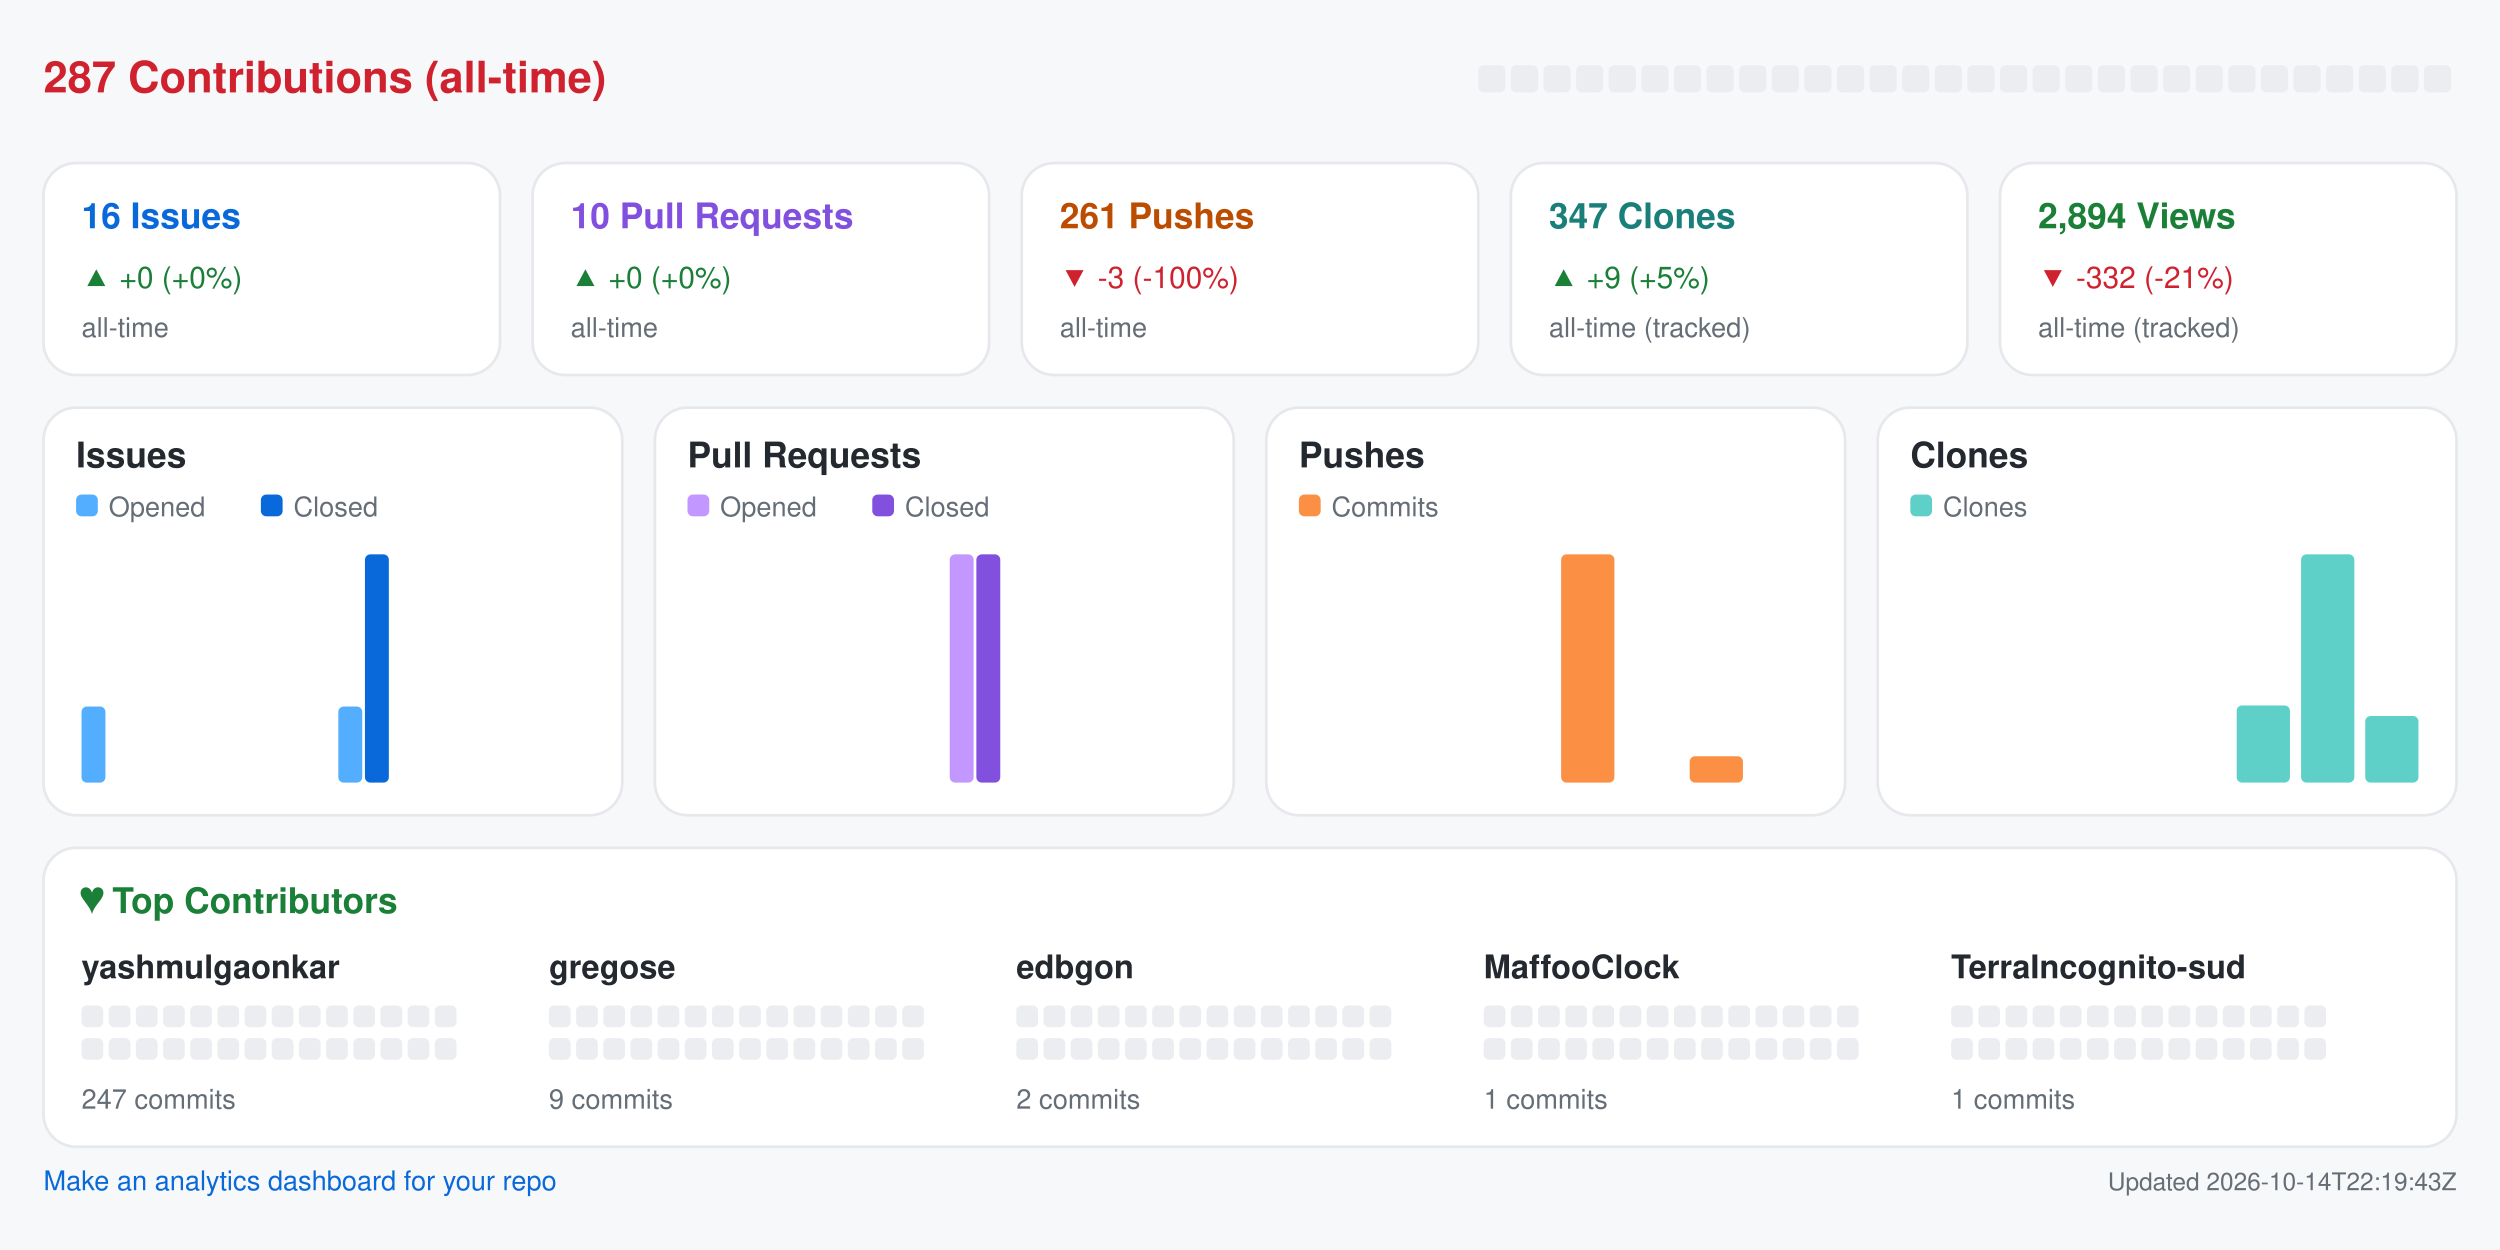
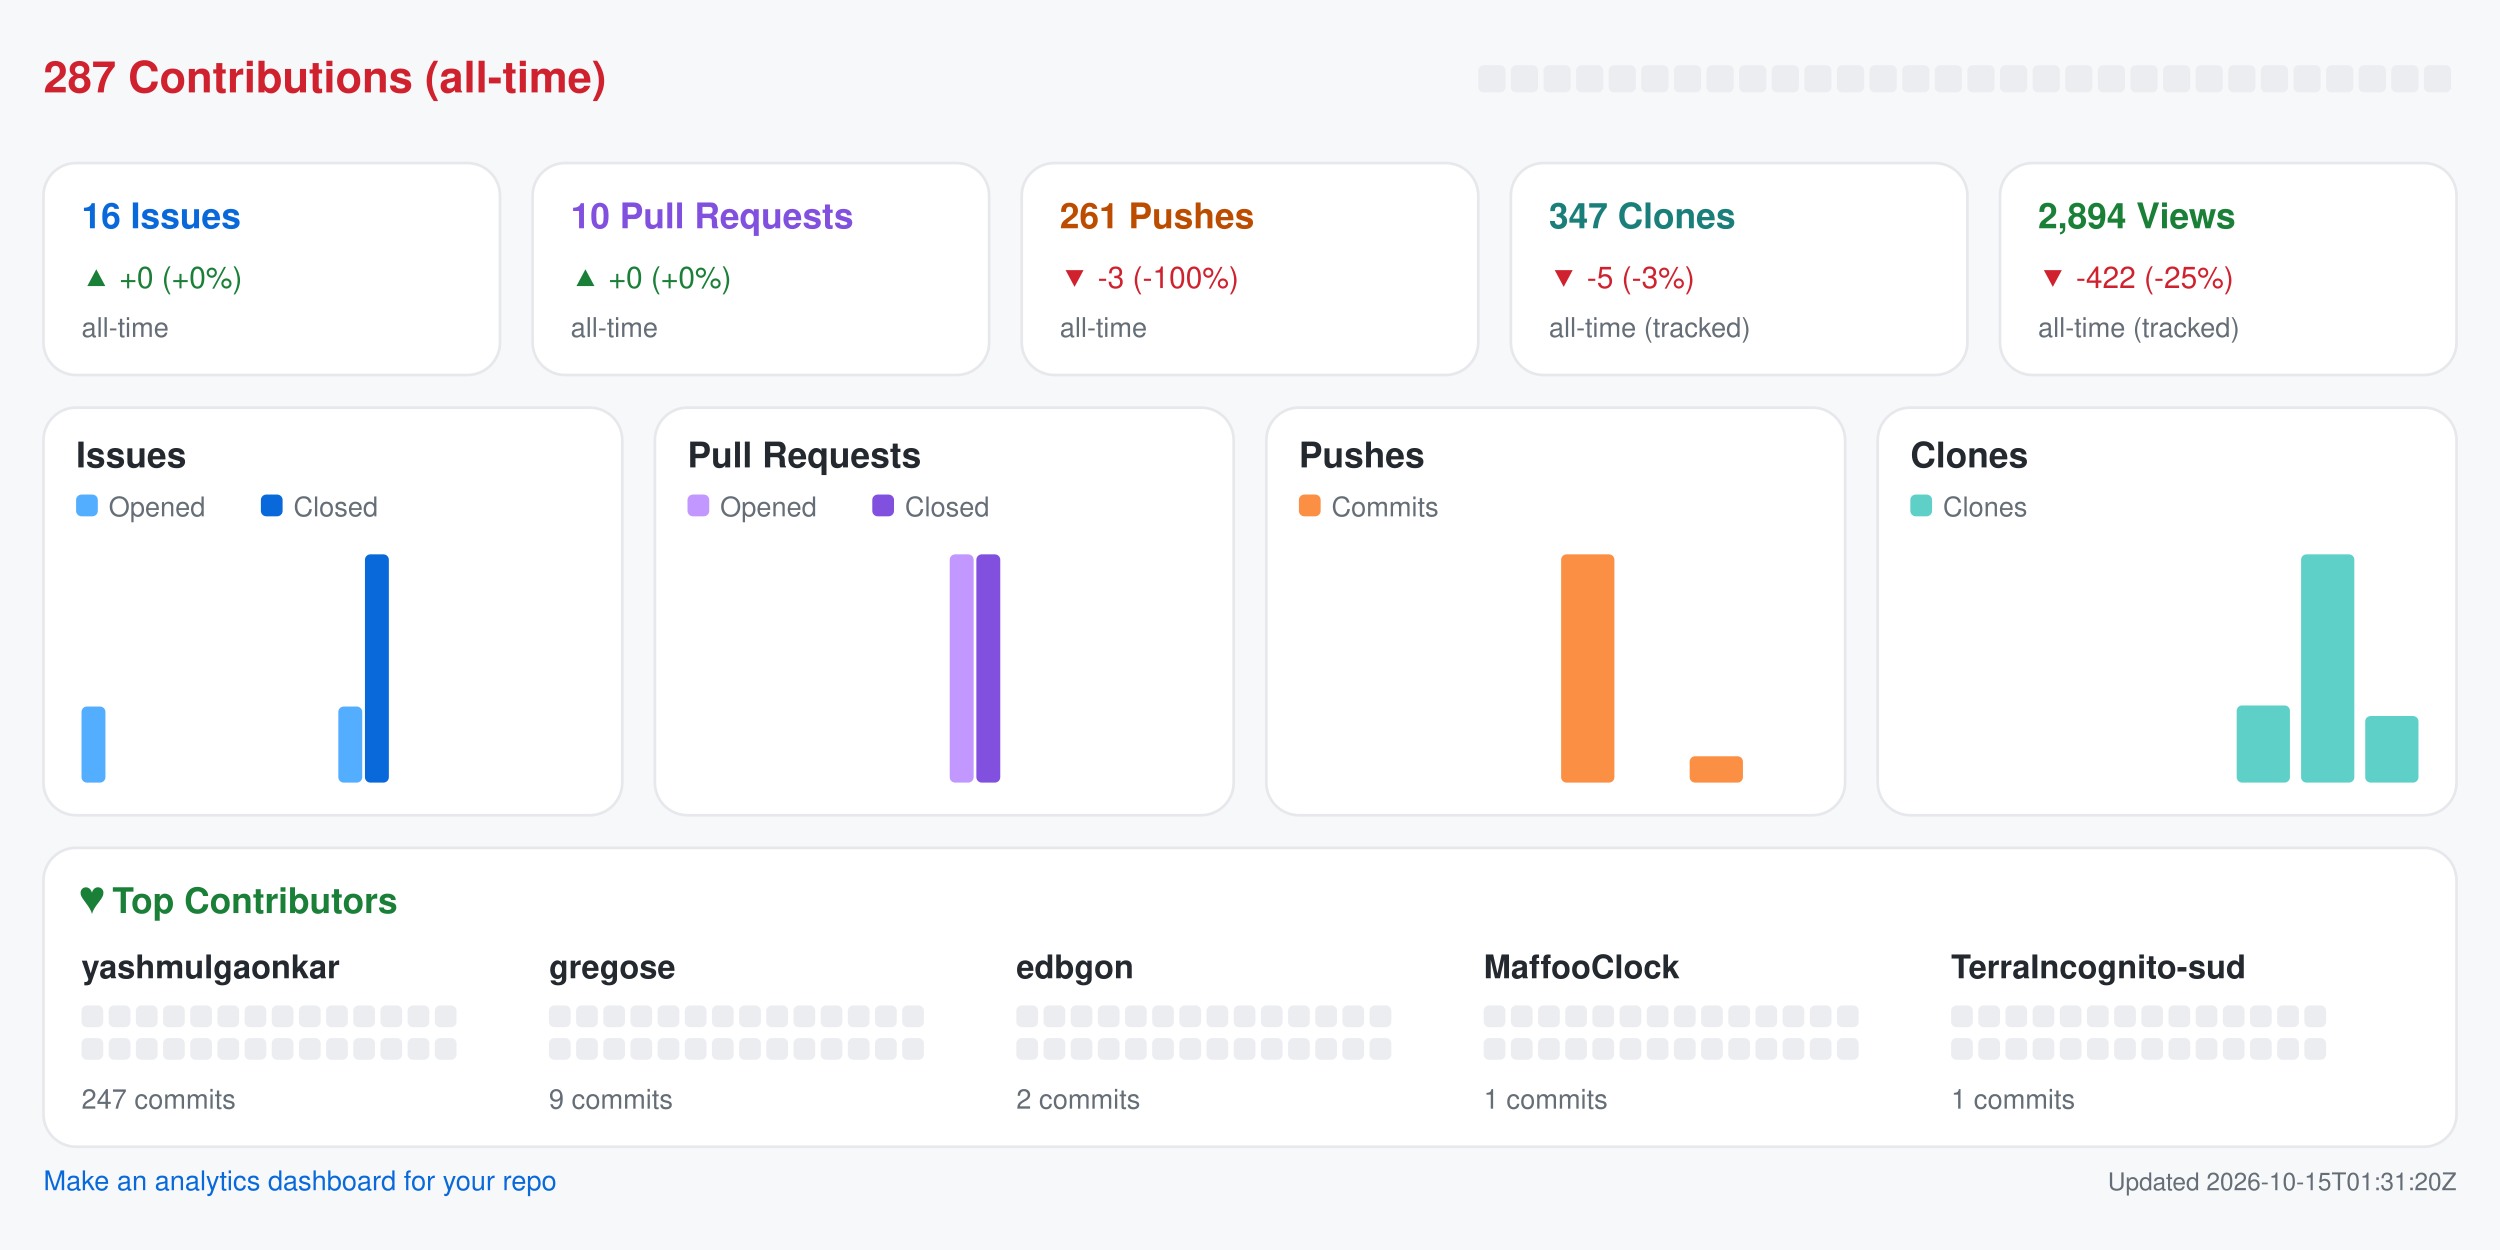
<svg xmlns="http://www.w3.org/2000/svg" width="920" height="460" viewBox="0 0 920 460" role="img" aria-label="Repository analytics for yashmulgaonkar/halo">
  <rect x="0.0" y="0.0" width="920.0" height="460.0" rx="0" fill="#f6f8fa" />
  <text x="16.0" y="34.0" fill="#cf222e" font-size="16" font-family="-apple-system,BlinkMacSystemFont,Segoe UI,Helvetica,Arial,sans-serif" font-weight="600" text-anchor="start">287 Contributions (all-time)</text>
  <rect x="544.0" y="24.0" width="10.0" height="10.0" rx="2" fill="#ebedf0" />
  <rect x="556.0" y="24.0" width="10.0" height="10.0" rx="2" fill="#ebedf0" />
  <rect x="568.0" y="24.0" width="10.0" height="10.0" rx="2" fill="#ebedf0" />
  <rect x="580.0" y="24.0" width="10.0" height="10.0" rx="2" fill="#ebedf0" />
  <rect x="592.0" y="24.0" width="10.0" height="10.0" rx="2" fill="#ebedf0" />
  <rect x="604.0" y="24.0" width="10.0" height="10.0" rx="2" fill="#ebedf0" />
  <rect x="616.0" y="24.0" width="10.0" height="10.0" rx="2" fill="#ebedf0" />
  <rect x="628.0" y="24.0" width="10.0" height="10.0" rx="2" fill="#ebedf0" />
  <rect x="640.0" y="24.0" width="10.0" height="10.0" rx="2" fill="#ebedf0" />
  <rect x="652.0" y="24.0" width="10.0" height="10.0" rx="2" fill="#ebedf0" />
  <rect x="664.0" y="24.0" width="10.0" height="10.0" rx="2" fill="#ebedf0" />
  <rect x="676.0" y="24.0" width="10.0" height="10.0" rx="2" fill="#ebedf0" />
  <rect x="688.0" y="24.0" width="10.0" height="10.0" rx="2" fill="#ebedf0" />
  <rect x="700.0" y="24.0" width="10.0" height="10.0" rx="2" fill="#ebedf0" />
  <rect x="712.0" y="24.0" width="10.0" height="10.0" rx="2" fill="#ebedf0" />
  <rect x="724.0" y="24.0" width="10.0" height="10.0" rx="2" fill="#ebedf0" />
  <rect x="736.0" y="24.0" width="10.0" height="10.0" rx="2" fill="#ebedf0" />
  <rect x="748.0" y="24.0" width="10.0" height="10.0" rx="2" fill="#ebedf0" />
  <rect x="760.0" y="24.0" width="10.0" height="10.0" rx="2" fill="#ebedf0" />
  <rect x="772.0" y="24.0" width="10.0" height="10.0" rx="2" fill="#ebedf0" />
  <rect x="784.0" y="24.0" width="10.0" height="10.0" rx="2" fill="#ebedf0" />
  <rect x="796.0" y="24.0" width="10.0" height="10.0" rx="2" fill="#ebedf0" />
  <rect x="808.0" y="24.0" width="10.0" height="10.0" rx="2" fill="#ebedf0" />
  <rect x="820.0" y="24.0" width="10.0" height="10.0" rx="2" fill="#ebedf0" />
  <rect x="832.0" y="24.0" width="10.0" height="10.0" rx="2" fill="#ebedf0" />
  <rect x="844.0" y="24.0" width="10.0" height="10.0" rx="2" fill="#ebedf0" />
  <rect x="856.0" y="24.0" width="10.0" height="10.0" rx="2" fill="#ebedf0" />
  <rect x="868.0" y="24.0" width="10.0" height="10.0" rx="2" fill="#ebedf0" />
  <rect x="880.0" y="24.0" width="10.0" height="10.0" rx="2" fill="#ebedf0" />
  <rect x="892.0" y="24.0" width="10.0" height="10.0" rx="2" fill="#ebedf0" />
  <rect x="16.0" y="60.0" width="168.0" height="78.0" rx="12" fill="#ffffff" stroke="#e6e8eb" />
  <text x="30.0" y="84.0" fill="#0969da" font-size="13" font-family="-apple-system,BlinkMacSystemFont,Segoe UI,Helvetica,Arial,sans-serif" font-weight="600" text-anchor="start">16 Issues</text>
  <text x="30.0" y="106.0" fill="#1a7f37" font-size="11" font-family="-apple-system,BlinkMacSystemFont,Segoe UI,Helvetica,Arial,sans-serif" font-weight="400" text-anchor="start">▲ +0 (+0%)</text>
  <text x="30.0" y="124.0" fill="#656d76" font-size="10" font-family="-apple-system,BlinkMacSystemFont,Segoe UI,Helvetica,Arial,sans-serif" font-weight="400" text-anchor="start">all-time</text>
  <rect x="196.0" y="60.0" width="168.0" height="78.0" rx="12" fill="#ffffff" stroke="#e6e8eb" />
  <text x="210.0" y="84.0" fill="#8250df" font-size="13" font-family="-apple-system,BlinkMacSystemFont,Segoe UI,Helvetica,Arial,sans-serif" font-weight="600" text-anchor="start">10 Pull Requests</text>
  <text x="210.0" y="106.0" fill="#1a7f37" font-size="11" font-family="-apple-system,BlinkMacSystemFont,Segoe UI,Helvetica,Arial,sans-serif" font-weight="400" text-anchor="start">▲ +0 (+0%)</text>
  <text x="210.0" y="124.0" fill="#656d76" font-size="10" font-family="-apple-system,BlinkMacSystemFont,Segoe UI,Helvetica,Arial,sans-serif" font-weight="400" text-anchor="start">all-time</text>
  <rect x="376.0" y="60.0" width="168.0" height="78.0" rx="12" fill="#ffffff" stroke="#e6e8eb" />
  <text x="390.0" y="84.0" fill="#bc4c00" font-size="13" font-family="-apple-system,BlinkMacSystemFont,Segoe UI,Helvetica,Arial,sans-serif" font-weight="600" text-anchor="start">261 Pushes</text>
  <text x="390.0" y="106.0" fill="#cf222e" font-size="11" font-family="-apple-system,BlinkMacSystemFont,Segoe UI,Helvetica,Arial,sans-serif" font-weight="400" text-anchor="start">▼ -3 (-100%)</text>
  <text x="390.0" y="124.0" fill="#656d76" font-size="10" font-family="-apple-system,BlinkMacSystemFont,Segoe UI,Helvetica,Arial,sans-serif" font-weight="400" text-anchor="start">all-time</text>
  <rect x="556.0" y="60.0" width="168.0" height="78.0" rx="12" fill="#ffffff" stroke="#e6e8eb" />
  <text x="570.0" y="84.0" fill="#1a7f7a" font-size="13" font-family="-apple-system,BlinkMacSystemFont,Segoe UI,Helvetica,Arial,sans-serif" font-weight="600" text-anchor="start">347 Clones</text>
-   <text x="570.0" y="106.0" fill="#1a7f37" font-size="11" font-family="-apple-system,BlinkMacSystemFont,Segoe UI,Helvetica,Arial,sans-serif" font-weight="400" text-anchor="start">▲ +9 (+5%)</text>
+   <text x="570.0" y="106.0" fill="#cf222e" font-size="11" font-family="-apple-system,BlinkMacSystemFont,Segoe UI,Helvetica,Arial,sans-serif" font-weight="400" text-anchor="start">▼ -5 (-3%)</text>
  <text x="570.0" y="124.0" fill="#656d76" font-size="10" font-family="-apple-system,BlinkMacSystemFont,Segoe UI,Helvetica,Arial,sans-serif" font-weight="400" text-anchor="start">all-time (tracked)</text>
  <rect x="736.0" y="60.0" width="168.0" height="78.0" rx="12" fill="#ffffff" stroke="#e6e8eb" />
  <text x="750.0" y="84.0" fill="#1a7f37" font-size="13" font-family="-apple-system,BlinkMacSystemFont,Segoe UI,Helvetica,Arial,sans-serif" font-weight="600" text-anchor="start">2,894 Views</text>
-   <text x="750.0" y="106.0" fill="#cf222e" font-size="11" font-family="-apple-system,BlinkMacSystemFont,Segoe UI,Helvetica,Arial,sans-serif" font-weight="400" text-anchor="start">▼ -332 (-21%)</text>
+   <text x="750.0" y="106.0" fill="#cf222e" font-size="11" font-family="-apple-system,BlinkMacSystemFont,Segoe UI,Helvetica,Arial,sans-serif" font-weight="400" text-anchor="start">▼ -422 (-25%)</text>
  <text x="750.0" y="124.0" fill="#656d76" font-size="10" font-family="-apple-system,BlinkMacSystemFont,Segoe UI,Helvetica,Arial,sans-serif" font-weight="400" text-anchor="start">all-time (tracked)</text>
  <rect x="16.0" y="150.0" width="213.0" height="150.0" rx="12" fill="#ffffff" stroke="#e6e8eb" />
  <text x="28.0" y="172.0" fill="#24292f" font-size="13" font-family="-apple-system,BlinkMacSystemFont,Segoe UI,Helvetica,Arial,sans-serif" font-weight="600" text-anchor="start">Issues</text>
  <rect x="28.0" y="182.0" width="8.0" height="8.0" rx="2" fill="#54aeff" />
  <text x="40.0" y="190.0" fill="#656d76" font-size="10" font-family="-apple-system,BlinkMacSystemFont,Segoe UI,Helvetica,Arial,sans-serif" font-weight="400" text-anchor="start">Opened</text>
  <rect x="96.0" y="182.0" width="8.0" height="8.0" rx="2" fill="#0969da" />
  <text x="108.0" y="190.0" fill="#656d76" font-size="10" font-family="-apple-system,BlinkMacSystemFont,Segoe UI,Helvetica,Arial,sans-serif" font-weight="400" text-anchor="start">Closed</text>
  <rect x="30.0" y="260.0" width="8.8" height="28.0" rx="2" fill="#54aeff" />
  <rect x="39.8" y="288.0" width="8.8" height="0.0" rx="2" fill="#0969da" />
  <rect x="53.6" y="288.0" width="8.8" height="0.0" rx="2" fill="#54aeff" />
  <rect x="63.4" y="288.0" width="8.8" height="0.0" rx="2" fill="#0969da" />
  <rect x="77.2" y="288.0" width="8.8" height="0.0" rx="2" fill="#54aeff" />
  <rect x="87.1" y="288.0" width="8.8" height="0.0" rx="2" fill="#0969da" />
  <rect x="100.9" y="288.0" width="8.8" height="0.0" rx="2" fill="#54aeff" />
  <rect x="110.7" y="288.0" width="8.8" height="0.0" rx="2" fill="#0969da" />
  <rect x="124.5" y="260.0" width="8.8" height="28.0" rx="2" fill="#54aeff" />
  <rect x="134.3" y="204.0" width="8.8" height="84.0" rx="2" fill="#0969da" />
  <rect x="148.1" y="288.0" width="8.8" height="0.0" rx="2" fill="#54aeff" />
  <rect x="157.9" y="288.0" width="8.8" height="0.0" rx="2" fill="#0969da" />
  <rect x="171.8" y="288.0" width="8.8" height="0.0" rx="2" fill="#54aeff" />
  <rect x="181.6" y="288.0" width="8.8" height="0.0" rx="2" fill="#0969da" />
  <rect x="195.4" y="288.0" width="8.8" height="0.0" rx="2" fill="#54aeff" />
  <rect x="205.2" y="288.0" width="8.8" height="0.0" rx="2" fill="#0969da" />
  <rect x="241.0" y="150.0" width="213.0" height="150.0" rx="12" fill="#ffffff" stroke="#e6e8eb" />
  <text x="253.0" y="172.0" fill="#24292f" font-size="13" font-family="-apple-system,BlinkMacSystemFont,Segoe UI,Helvetica,Arial,sans-serif" font-weight="600" text-anchor="start">Pull Requests</text>
  <rect x="253.0" y="182.0" width="8.0" height="8.0" rx="2" fill="#c297ff" />
  <text x="265.0" y="190.0" fill="#656d76" font-size="10" font-family="-apple-system,BlinkMacSystemFont,Segoe UI,Helvetica,Arial,sans-serif" font-weight="400" text-anchor="start">Opened</text>
  <rect x="321.0" y="182.0" width="8.0" height="8.0" rx="2" fill="#8250df" />
  <text x="333.0" y="190.0" fill="#656d76" font-size="10" font-family="-apple-system,BlinkMacSystemFont,Segoe UI,Helvetica,Arial,sans-serif" font-weight="400" text-anchor="start">Closed</text>
  <rect x="255.0" y="288.0" width="8.8" height="0.0" rx="2" fill="#c297ff" />
  <rect x="264.8" y="288.0" width="8.8" height="0.0" rx="2" fill="#8250df" />
  <rect x="278.6" y="288.0" width="8.8" height="0.0" rx="2" fill="#c297ff" />
  <rect x="288.4" y="288.0" width="8.8" height="0.0" rx="2" fill="#8250df" />
  <rect x="302.2" y="288.0" width="8.8" height="0.0" rx="2" fill="#c297ff" />
  <rect x="312.1" y="288.0" width="8.8" height="0.0" rx="2" fill="#8250df" />
  <rect x="325.9" y="288.0" width="8.8" height="0.0" rx="2" fill="#c297ff" />
  <rect x="335.7" y="288.0" width="8.8" height="0.0" rx="2" fill="#8250df" />
  <rect x="349.5" y="204.0" width="8.8" height="84.0" rx="2" fill="#c297ff" />
  <rect x="359.3" y="204.0" width="8.8" height="84.0" rx="2" fill="#8250df" />
  <rect x="373.1" y="288.0" width="8.8" height="0.0" rx="2" fill="#c297ff" />
  <rect x="382.9" y="288.0" width="8.8" height="0.0" rx="2" fill="#8250df" />
  <rect x="396.8" y="288.0" width="8.8" height="0.0" rx="2" fill="#c297ff" />
  <rect x="406.6" y="288.0" width="8.8" height="0.0" rx="2" fill="#8250df" />
  <rect x="420.4" y="288.0" width="8.8" height="0.0" rx="2" fill="#c297ff" />
  <rect x="430.2" y="288.0" width="8.8" height="0.0" rx="2" fill="#8250df" />
  <rect x="466.0" y="150.0" width="213.0" height="150.0" rx="12" fill="#ffffff" stroke="#e6e8eb" />
  <text x="478.0" y="172.0" fill="#24292f" font-size="13" font-family="-apple-system,BlinkMacSystemFont,Segoe UI,Helvetica,Arial,sans-serif" font-weight="600" text-anchor="start">Pushes</text>
  <rect x="478.0" y="182.0" width="8.0" height="8.0" rx="2" fill="#fb8f44" />
  <text x="490.0" y="190.0" fill="#656d76" font-size="10" font-family="-apple-system,BlinkMacSystemFont,Segoe UI,Helvetica,Arial,sans-serif" font-weight="400" text-anchor="start">Commits</text>
  <rect x="480.0" y="288.0" width="19.6" height="0.0" rx="2" fill="#fb8f44" />
  <rect x="503.6" y="288.0" width="19.6" height="0.0" rx="2" fill="#fb8f44" />
  <rect x="527.2" y="288.0" width="19.6" height="0.0" rx="2" fill="#fb8f44" />
  <rect x="550.9" y="288.0" width="19.6" height="0.0" rx="2" fill="#fb8f44" />
  <rect x="574.5" y="204.0" width="19.6" height="84.0" rx="2" fill="#fb8f44" />
  <rect x="598.1" y="288.0" width="19.6" height="0.0" rx="2" fill="#fb8f44" />
  <rect x="621.8" y="278.3" width="19.6" height="9.7" rx="2" fill="#fb8f44" />
  <rect x="645.4" y="288.0" width="19.6" height="0.0" rx="2" fill="#fb8f44" />
  <rect x="691.0" y="150.0" width="213.0" height="150.0" rx="12" fill="#ffffff" stroke="#e6e8eb" />
  <text x="703.0" y="172.0" fill="#24292f" font-size="13" font-family="-apple-system,BlinkMacSystemFont,Segoe UI,Helvetica,Arial,sans-serif" font-weight="600" text-anchor="start">Clones</text>
  <rect x="703.0" y="182.0" width="8.0" height="8.0" rx="2" fill="#5fd0c8" />
  <text x="715.0" y="190.0" fill="#656d76" font-size="10" font-family="-apple-system,BlinkMacSystemFont,Segoe UI,Helvetica,Arial,sans-serif" font-weight="400" text-anchor="start">Clones</text>
  <rect x="705.0" y="288.0" width="19.6" height="0.0" rx="2" fill="#5fd0c8" />
  <rect x="728.6" y="288.0" width="19.6" height="0.0" rx="2" fill="#5fd0c8" />
  <rect x="752.2" y="288.0" width="19.6" height="0.0" rx="2" fill="#5fd0c8" />
  <rect x="775.9" y="288.0" width="19.6" height="0.0" rx="2" fill="#5fd0c8" />
  <rect x="799.5" y="288.0" width="19.6" height="0.0" rx="2" fill="#5fd0c8" />
  <rect x="823.1" y="259.6" width="19.6" height="28.4" rx="2" fill="#5fd0c8" />
  <rect x="846.8" y="204.0" width="19.6" height="84.0" rx="2" fill="#5fd0c8" />
  <rect x="870.4" y="263.5" width="19.6" height="24.5" rx="2" fill="#5fd0c8" />
  <rect x="16.0" y="312.0" width="888.0" height="110.0" rx="12" fill="#ffffff" stroke="#e6e8eb" />
  <text x="30.0" y="336.0" fill="#1a7f37" font-size="13" font-family="-apple-system,BlinkMacSystemFont,Segoe UI,Helvetica,Arial,sans-serif" font-weight="600" text-anchor="start">♥  Top Contributors</text>
  <text x="30.0" y="360.0" fill="#24292f" font-size="12" font-family="-apple-system,BlinkMacSystemFont,Segoe UI,Helvetica,Arial,sans-serif" font-weight="600" text-anchor="start">yashmulgaonkar</text>
  <rect x="30.0" y="370.0" width="8.0" height="8.0" rx="2" fill="#ebedf0" />
  <rect x="40.0" y="370.0" width="8.0" height="8.0" rx="2" fill="#ebedf0" />
  <rect x="50.0" y="370.0" width="8.0" height="8.0" rx="2" fill="#ebedf0" />
  <rect x="60.0" y="370.0" width="8.0" height="8.0" rx="2" fill="#ebedf0" />
  <rect x="70.0" y="370.0" width="8.0" height="8.0" rx="2" fill="#ebedf0" />
  <rect x="80.0" y="370.0" width="8.0" height="8.0" rx="2" fill="#ebedf0" />
  <rect x="90.0" y="370.0" width="8.0" height="8.0" rx="2" fill="#ebedf0" />
  <rect x="100.0" y="370.0" width="8.0" height="8.0" rx="2" fill="#ebedf0" />
  <rect x="110.0" y="370.0" width="8.0" height="8.0" rx="2" fill="#ebedf0" />
  <rect x="120.0" y="370.0" width="8.0" height="8.0" rx="2" fill="#ebedf0" />
  <rect x="130.0" y="370.0" width="8.0" height="8.0" rx="2" fill="#ebedf0" />
  <rect x="140.0" y="370.0" width="8.0" height="8.0" rx="2" fill="#ebedf0" />
  <rect x="150.0" y="370.0" width="8.0" height="8.0" rx="2" fill="#ebedf0" />
  <rect x="160.0" y="370.0" width="8.0" height="8.0" rx="2" fill="#ebedf0" />
  <rect x="30.0" y="382.0" width="8.0" height="8.0" rx="2" fill="#ebedf0" />
  <rect x="40.0" y="382.0" width="8.0" height="8.0" rx="2" fill="#ebedf0" />
  <rect x="50.0" y="382.0" width="8.0" height="8.0" rx="2" fill="#ebedf0" />
  <rect x="60.0" y="382.0" width="8.0" height="8.0" rx="2" fill="#ebedf0" />
  <rect x="70.0" y="382.0" width="8.0" height="8.0" rx="2" fill="#ebedf0" />
  <rect x="80.0" y="382.0" width="8.0" height="8.0" rx="2" fill="#ebedf0" />
  <rect x="90.0" y="382.0" width="8.0" height="8.0" rx="2" fill="#ebedf0" />
  <rect x="100.0" y="382.0" width="8.0" height="8.0" rx="2" fill="#ebedf0" />
  <rect x="110.0" y="382.0" width="8.0" height="8.0" rx="2" fill="#ebedf0" />
  <rect x="120.0" y="382.0" width="8.0" height="8.0" rx="2" fill="#ebedf0" />
  <rect x="130.0" y="382.0" width="8.0" height="8.0" rx="2" fill="#ebedf0" />
  <rect x="140.0" y="382.0" width="8.0" height="8.0" rx="2" fill="#ebedf0" />
  <rect x="150.0" y="382.0" width="8.0" height="8.0" rx="2" fill="#ebedf0" />
  <rect x="160.0" y="382.0" width="8.0" height="8.0" rx="2" fill="#ebedf0" />
  <text x="30.0" y="408.0" fill="#656d76" font-size="10" font-family="-apple-system,BlinkMacSystemFont,Segoe UI,Helvetica,Arial,sans-serif" font-weight="400" text-anchor="start">247 commits</text>
  <text x="202.0" y="360.0" fill="#24292f" font-size="12" font-family="-apple-system,BlinkMacSystemFont,Segoe UI,Helvetica,Arial,sans-serif" font-weight="600" text-anchor="start">gregose</text>
  <rect x="202.0" y="370.0" width="8.0" height="8.0" rx="2" fill="#ebedf0" />
  <rect x="212.0" y="370.0" width="8.0" height="8.0" rx="2" fill="#ebedf0" />
  <rect x="222.0" y="370.0" width="8.0" height="8.0" rx="2" fill="#ebedf0" />
  <rect x="232.0" y="370.0" width="8.0" height="8.0" rx="2" fill="#ebedf0" />
  <rect x="242.0" y="370.0" width="8.0" height="8.0" rx="2" fill="#ebedf0" />
  <rect x="252.0" y="370.0" width="8.0" height="8.0" rx="2" fill="#ebedf0" />
  <rect x="262.0" y="370.0" width="8.0" height="8.0" rx="2" fill="#ebedf0" />
  <rect x="272.0" y="370.0" width="8.0" height="8.0" rx="2" fill="#ebedf0" />
  <rect x="282.0" y="370.0" width="8.0" height="8.0" rx="2" fill="#ebedf0" />
  <rect x="292.0" y="370.0" width="8.0" height="8.0" rx="2" fill="#ebedf0" />
  <rect x="302.0" y="370.0" width="8.0" height="8.0" rx="2" fill="#ebedf0" />
  <rect x="312.0" y="370.0" width="8.0" height="8.0" rx="2" fill="#ebedf0" />
  <rect x="322.0" y="370.0" width="8.0" height="8.0" rx="2" fill="#ebedf0" />
  <rect x="332.0" y="370.0" width="8.0" height="8.0" rx="2" fill="#ebedf0" />
  <rect x="202.0" y="382.0" width="8.0" height="8.0" rx="2" fill="#ebedf0" />
  <rect x="212.0" y="382.0" width="8.0" height="8.0" rx="2" fill="#ebedf0" />
  <rect x="222.0" y="382.0" width="8.0" height="8.0" rx="2" fill="#ebedf0" />
  <rect x="232.0" y="382.0" width="8.0" height="8.0" rx="2" fill="#ebedf0" />
  <rect x="242.0" y="382.0" width="8.0" height="8.0" rx="2" fill="#ebedf0" />
  <rect x="252.0" y="382.0" width="8.0" height="8.0" rx="2" fill="#ebedf0" />
  <rect x="262.0" y="382.0" width="8.0" height="8.0" rx="2" fill="#ebedf0" />
  <rect x="272.0" y="382.0" width="8.0" height="8.0" rx="2" fill="#ebedf0" />
  <rect x="282.0" y="382.0" width="8.0" height="8.0" rx="2" fill="#ebedf0" />
  <rect x="292.0" y="382.0" width="8.0" height="8.0" rx="2" fill="#ebedf0" />
  <rect x="302.0" y="382.0" width="8.0" height="8.0" rx="2" fill="#ebedf0" />
  <rect x="312.0" y="382.0" width="8.0" height="8.0" rx="2" fill="#ebedf0" />
  <rect x="322.0" y="382.0" width="8.0" height="8.0" rx="2" fill="#ebedf0" />
  <rect x="332.0" y="382.0" width="8.0" height="8.0" rx="2" fill="#ebedf0" />
  <text x="202.0" y="408.0" fill="#656d76" font-size="10" font-family="-apple-system,BlinkMacSystemFont,Segoe UI,Helvetica,Arial,sans-serif" font-weight="400" text-anchor="start">9 commits</text>
  <text x="374.0" y="360.0" fill="#24292f" font-size="12" font-family="-apple-system,BlinkMacSystemFont,Segoe UI,Helvetica,Arial,sans-serif" font-weight="600" text-anchor="start">edbgon</text>
  <rect x="374.0" y="370.0" width="8.0" height="8.0" rx="2" fill="#ebedf0" />
  <rect x="384.0" y="370.0" width="8.0" height="8.0" rx="2" fill="#ebedf0" />
  <rect x="394.0" y="370.0" width="8.0" height="8.0" rx="2" fill="#ebedf0" />
  <rect x="404.0" y="370.0" width="8.0" height="8.0" rx="2" fill="#ebedf0" />
  <rect x="414.0" y="370.0" width="8.0" height="8.0" rx="2" fill="#ebedf0" />
  <rect x="424.0" y="370.0" width="8.0" height="8.0" rx="2" fill="#ebedf0" />
  <rect x="434.0" y="370.0" width="8.0" height="8.0" rx="2" fill="#ebedf0" />
  <rect x="444.0" y="370.0" width="8.0" height="8.0" rx="2" fill="#ebedf0" />
  <rect x="454.0" y="370.0" width="8.0" height="8.0" rx="2" fill="#ebedf0" />
  <rect x="464.0" y="370.0" width="8.0" height="8.0" rx="2" fill="#ebedf0" />
  <rect x="474.0" y="370.0" width="8.0" height="8.0" rx="2" fill="#ebedf0" />
  <rect x="484.0" y="370.0" width="8.0" height="8.0" rx="2" fill="#ebedf0" />
  <rect x="494.0" y="370.0" width="8.0" height="8.0" rx="2" fill="#ebedf0" />
  <rect x="504.0" y="370.0" width="8.0" height="8.0" rx="2" fill="#ebedf0" />
  <rect x="374.0" y="382.0" width="8.0" height="8.0" rx="2" fill="#ebedf0" />
  <rect x="384.0" y="382.0" width="8.0" height="8.0" rx="2" fill="#ebedf0" />
  <rect x="394.0" y="382.0" width="8.0" height="8.0" rx="2" fill="#ebedf0" />
  <rect x="404.0" y="382.0" width="8.0" height="8.0" rx="2" fill="#ebedf0" />
  <rect x="414.0" y="382.0" width="8.0" height="8.0" rx="2" fill="#ebedf0" />
  <rect x="424.0" y="382.0" width="8.0" height="8.0" rx="2" fill="#ebedf0" />
  <rect x="434.0" y="382.0" width="8.0" height="8.0" rx="2" fill="#ebedf0" />
  <rect x="444.0" y="382.0" width="8.0" height="8.0" rx="2" fill="#ebedf0" />
  <rect x="454.0" y="382.0" width="8.0" height="8.0" rx="2" fill="#ebedf0" />
  <rect x="464.0" y="382.0" width="8.0" height="8.0" rx="2" fill="#ebedf0" />
  <rect x="474.0" y="382.0" width="8.0" height="8.0" rx="2" fill="#ebedf0" />
  <rect x="484.0" y="382.0" width="8.0" height="8.0" rx="2" fill="#ebedf0" />
  <rect x="494.0" y="382.0" width="8.0" height="8.0" rx="2" fill="#ebedf0" />
  <rect x="504.0" y="382.0" width="8.0" height="8.0" rx="2" fill="#ebedf0" />
  <text x="374.0" y="408.0" fill="#656d76" font-size="10" font-family="-apple-system,BlinkMacSystemFont,Segoe UI,Helvetica,Arial,sans-serif" font-weight="400" text-anchor="start">2 commits</text>
  <text x="546.0" y="360.0" fill="#24292f" font-size="12" font-family="-apple-system,BlinkMacSystemFont,Segoe UI,Helvetica,Arial,sans-serif" font-weight="600" text-anchor="start">MaffooClock</text>
  <rect x="546.0" y="370.0" width="8.0" height="8.0" rx="2" fill="#ebedf0" />
  <rect x="556.0" y="370.0" width="8.0" height="8.0" rx="2" fill="#ebedf0" />
  <rect x="566.0" y="370.0" width="8.0" height="8.0" rx="2" fill="#ebedf0" />
  <rect x="576.0" y="370.0" width="8.0" height="8.0" rx="2" fill="#ebedf0" />
  <rect x="586.0" y="370.0" width="8.0" height="8.0" rx="2" fill="#ebedf0" />
  <rect x="596.0" y="370.0" width="8.0" height="8.0" rx="2" fill="#ebedf0" />
  <rect x="606.0" y="370.0" width="8.0" height="8.0" rx="2" fill="#ebedf0" />
  <rect x="616.0" y="370.0" width="8.0" height="8.0" rx="2" fill="#ebedf0" />
  <rect x="626.0" y="370.0" width="8.0" height="8.0" rx="2" fill="#ebedf0" />
  <rect x="636.0" y="370.0" width="8.0" height="8.0" rx="2" fill="#ebedf0" />
  <rect x="646.0" y="370.0" width="8.0" height="8.0" rx="2" fill="#ebedf0" />
  <rect x="656.0" y="370.0" width="8.0" height="8.0" rx="2" fill="#ebedf0" />
  <rect x="666.0" y="370.0" width="8.0" height="8.0" rx="2" fill="#ebedf0" />
  <rect x="676.0" y="370.0" width="8.0" height="8.0" rx="2" fill="#ebedf0" />
  <rect x="546.0" y="382.0" width="8.0" height="8.0" rx="2" fill="#ebedf0" />
  <rect x="556.0" y="382.0" width="8.0" height="8.0" rx="2" fill="#ebedf0" />
  <rect x="566.0" y="382.0" width="8.0" height="8.0" rx="2" fill="#ebedf0" />
  <rect x="576.0" y="382.0" width="8.0" height="8.0" rx="2" fill="#ebedf0" />
  <rect x="586.0" y="382.0" width="8.0" height="8.0" rx="2" fill="#ebedf0" />
  <rect x="596.0" y="382.0" width="8.0" height="8.0" rx="2" fill="#ebedf0" />
  <rect x="606.0" y="382.0" width="8.0" height="8.0" rx="2" fill="#ebedf0" />
  <rect x="616.0" y="382.0" width="8.0" height="8.0" rx="2" fill="#ebedf0" />
  <rect x="626.0" y="382.0" width="8.0" height="8.0" rx="2" fill="#ebedf0" />
  <rect x="636.0" y="382.0" width="8.0" height="8.0" rx="2" fill="#ebedf0" />
  <rect x="646.0" y="382.0" width="8.0" height="8.0" rx="2" fill="#ebedf0" />
  <rect x="656.0" y="382.0" width="8.0" height="8.0" rx="2" fill="#ebedf0" />
  <rect x="666.0" y="382.0" width="8.0" height="8.0" rx="2" fill="#ebedf0" />
  <rect x="676.0" y="382.0" width="8.0" height="8.0" rx="2" fill="#ebedf0" />
  <text x="546.0" y="408.0" fill="#656d76" font-size="10" font-family="-apple-system,BlinkMacSystemFont,Segoe UI,Helvetica,Arial,sans-serif" font-weight="400" text-anchor="start">1 commits</text>
  <text x="718.0" y="360.0" fill="#24292f" font-size="12" font-family="-apple-system,BlinkMacSystemFont,Segoe UI,Helvetica,Arial,sans-serif" font-weight="600" text-anchor="start">TerraIncognito-sud</text>
  <rect x="718.0" y="370.0" width="8.0" height="8.0" rx="2" fill="#ebedf0" />
  <rect x="728.0" y="370.0" width="8.0" height="8.0" rx="2" fill="#ebedf0" />
  <rect x="738.0" y="370.0" width="8.0" height="8.0" rx="2" fill="#ebedf0" />
  <rect x="748.0" y="370.0" width="8.0" height="8.0" rx="2" fill="#ebedf0" />
  <rect x="758.0" y="370.0" width="8.0" height="8.0" rx="2" fill="#ebedf0" />
  <rect x="768.0" y="370.0" width="8.0" height="8.0" rx="2" fill="#ebedf0" />
  <rect x="778.0" y="370.0" width="8.0" height="8.0" rx="2" fill="#ebedf0" />
  <rect x="788.0" y="370.0" width="8.0" height="8.0" rx="2" fill="#ebedf0" />
  <rect x="798.0" y="370.0" width="8.0" height="8.0" rx="2" fill="#ebedf0" />
  <rect x="808.0" y="370.0" width="8.0" height="8.0" rx="2" fill="#ebedf0" />
  <rect x="818.0" y="370.0" width="8.0" height="8.0" rx="2" fill="#ebedf0" />
  <rect x="828.0" y="370.0" width="8.0" height="8.0" rx="2" fill="#ebedf0" />
  <rect x="838.0" y="370.0" width="8.0" height="8.0" rx="2" fill="#ebedf0" />
  <rect x="848.0" y="370.0" width="8.0" height="8.0" rx="2" fill="#ebedf0" />
  <rect x="718.0" y="382.0" width="8.0" height="8.0" rx="2" fill="#ebedf0" />
  <rect x="728.0" y="382.0" width="8.0" height="8.0" rx="2" fill="#ebedf0" />
  <rect x="738.0" y="382.0" width="8.0" height="8.0" rx="2" fill="#ebedf0" />
  <rect x="748.0" y="382.0" width="8.0" height="8.0" rx="2" fill="#ebedf0" />
  <rect x="758.0" y="382.0" width="8.0" height="8.0" rx="2" fill="#ebedf0" />
  <rect x="768.0" y="382.0" width="8.0" height="8.0" rx="2" fill="#ebedf0" />
  <rect x="778.0" y="382.0" width="8.0" height="8.0" rx="2" fill="#ebedf0" />
  <rect x="788.0" y="382.0" width="8.0" height="8.0" rx="2" fill="#ebedf0" />
  <rect x="798.0" y="382.0" width="8.0" height="8.0" rx="2" fill="#ebedf0" />
  <rect x="808.0" y="382.0" width="8.0" height="8.0" rx="2" fill="#ebedf0" />
  <rect x="818.0" y="382.0" width="8.0" height="8.0" rx="2" fill="#ebedf0" />
  <rect x="828.0" y="382.0" width="8.0" height="8.0" rx="2" fill="#ebedf0" />
  <rect x="838.0" y="382.0" width="8.0" height="8.0" rx="2" fill="#ebedf0" />
  <rect x="848.0" y="382.0" width="8.0" height="8.0" rx="2" fill="#ebedf0" />
  <text x="718.0" y="408.0" fill="#656d76" font-size="10" font-family="-apple-system,BlinkMacSystemFont,Segoe UI,Helvetica,Arial,sans-serif" font-weight="400" text-anchor="start">1 commits</text>
  <a href="https://github.com/yashmulgaonkar/repo-analytics" target="_blank" rel="noopener noreferrer">
    <text x="16.0" y="438.0" fill="#0969da" font-size="10" font-family="-apple-system,BlinkMacSystemFont,Segoe UI,Helvetica,Arial,sans-serif" font-weight="400" text-anchor="start">Make an analytics dashboard for your repo</text>
  </a>
-   <text x="904.0" y="438.0" fill="#656d76" font-size="9" font-family="-apple-system,BlinkMacSystemFont,Segoe UI,Helvetica,Arial,sans-serif" font-weight="400" text-anchor="end">Updated 2026-10-14T22:19:43Z</text>
+   <text x="904.0" y="438.0" fill="#656d76" font-size="9" font-family="-apple-system,BlinkMacSystemFont,Segoe UI,Helvetica,Arial,sans-serif" font-weight="400" text-anchor="end">Updated 2026-10-15T01:31:20Z</text>
</svg>
